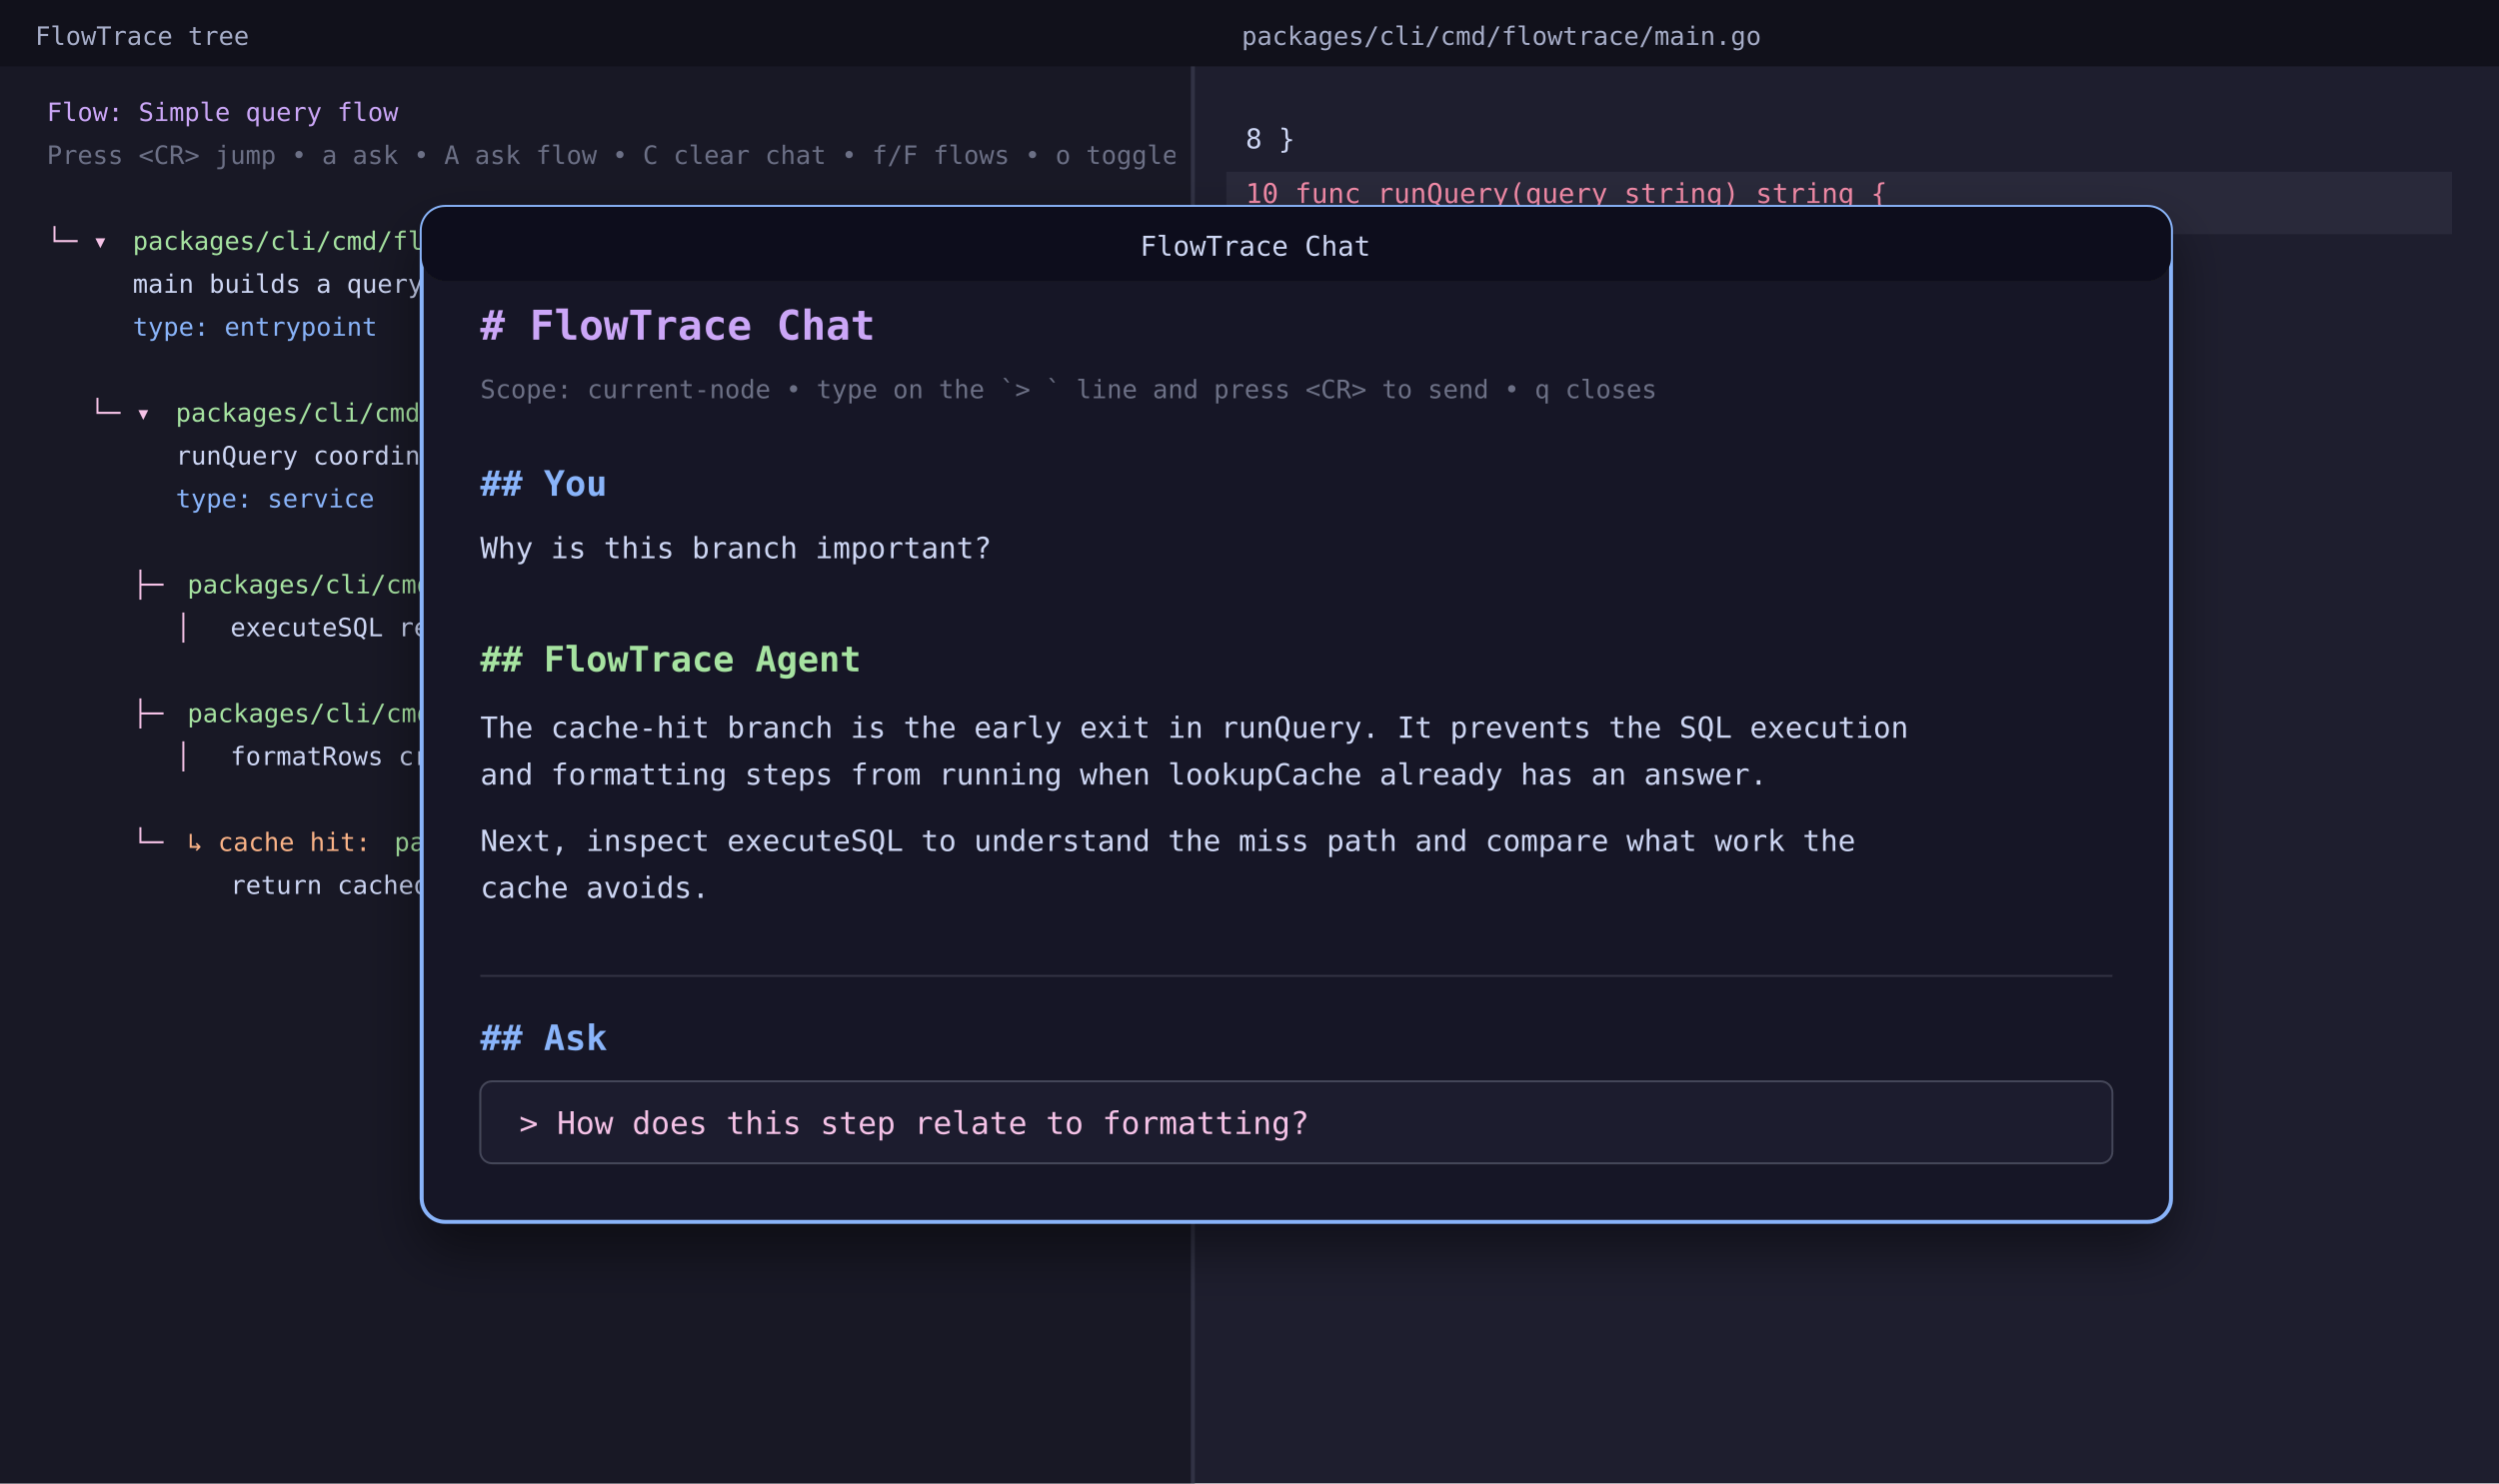
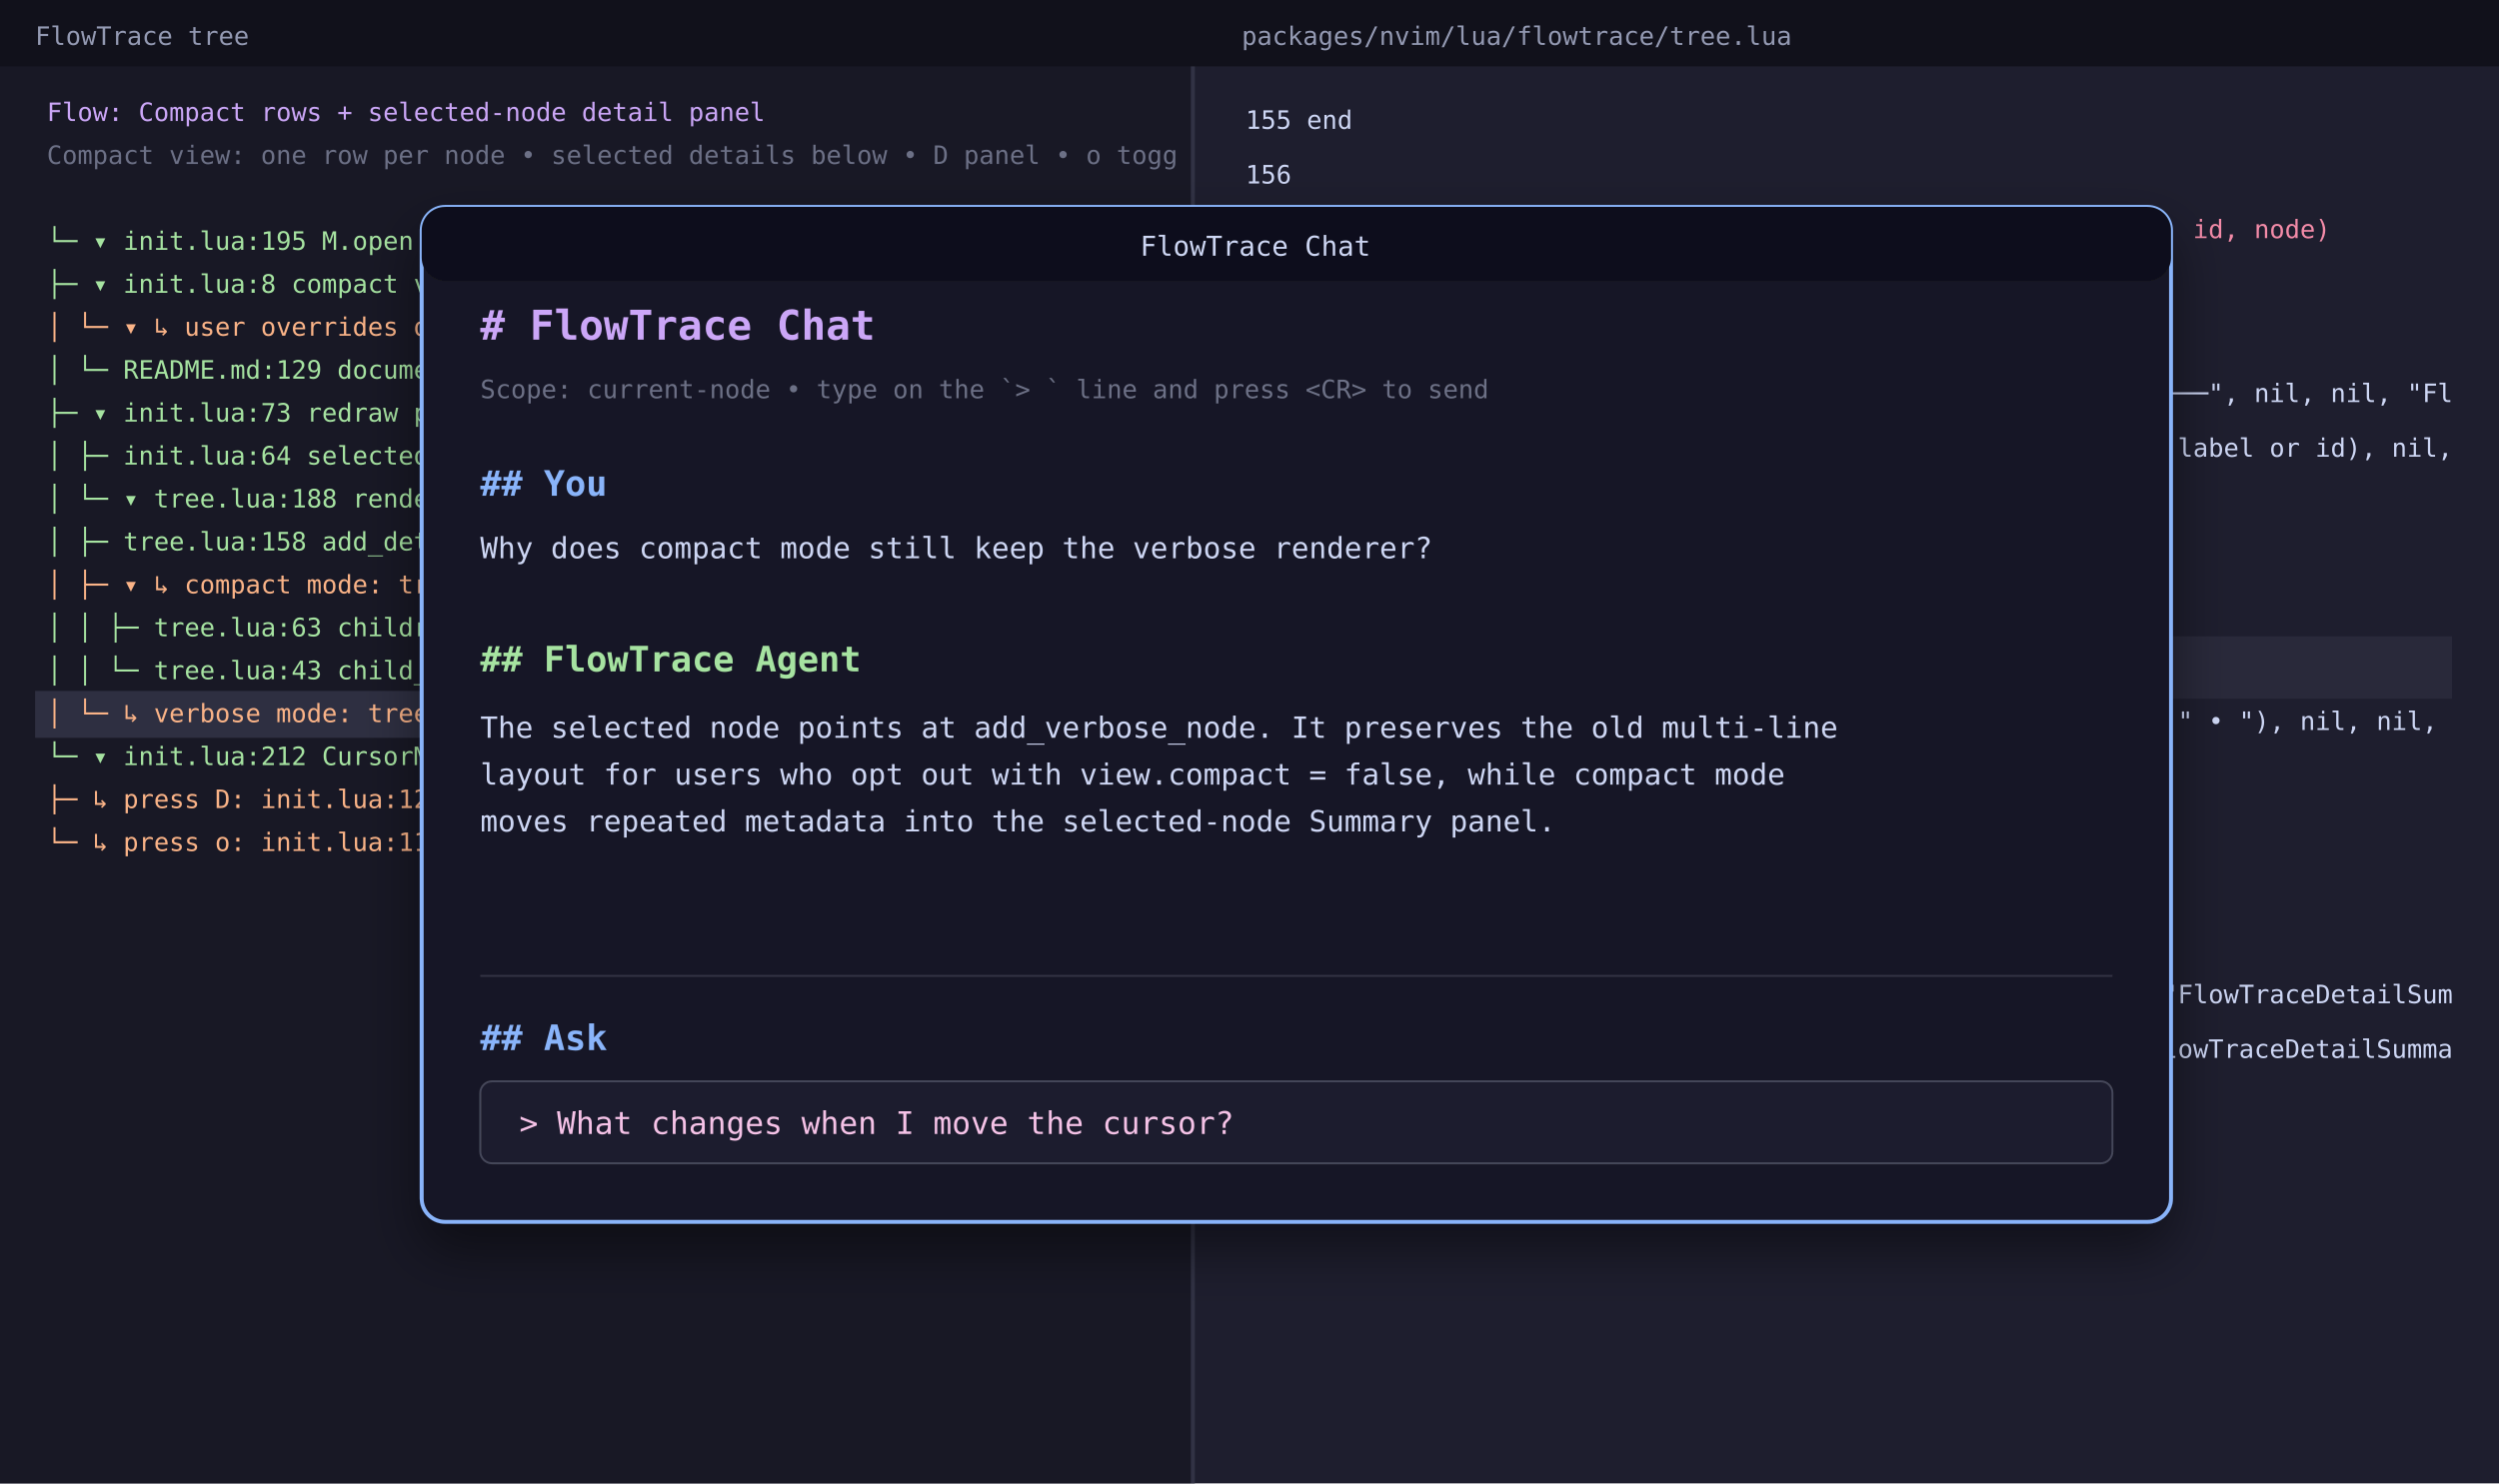
<svg xmlns="http://www.w3.org/2000/svg" width="1280" height="760" viewBox="0 0 1280 760">
  <defs>
    <clipPath id="leftClip">
      <rect x="0" y="34" width="602" height="726" />
    </clipPath>
    <clipPath id="rightClip">
      <rect x="628" y="34" width="628" height="726" />
    </clipPath>
    <filter id="shadow" x="-20%" y="-20%" width="140%" height="140%">
-       <feDropShadow dx="0" dy="14" stdDeviation="14" flood-color="#000000" flood-opacity="0.45" />
+       <feDropShadow dx="0" dy="14" stdDeviation="14" flood-color="#000" flood-opacity="0.45" />
    </filter>
  </defs>
-   <rect width="100%" height="100%" fill="#1e1e2e" />
-   <rect x="0" y="0" width="610" height="100%" fill="#181825" />
-   <rect x="610" y="0" width="2" height="100%" fill="#313244" />
-   <rect x="0" y="0" width="100%" height="34" fill="#11111b" />
-   <text x="18" y="23" fill="#a6adc8" font-family="JetBrains Mono, SFMono-Regular, Consolas, monospace" font-size="13">FlowTrace tree</text>
-   <text x="636" y="23" fill="#a6adc8" font-family="JetBrains Mono, SFMono-Regular, Consolas, monospace" font-size="13">packages/cli/cmd/flowtrace/main.go</text>
+   <rect x="0" y="0" width="1280" height="760" rx="0" fill="#1e1e2e" opacity="1" />
+   <rect x="0" y="0" width="610" height="760" rx="0" fill="#181825" opacity="1" />
+   <rect x="610" y="0" width="2" height="760" rx="0" fill="#313244" opacity="1" />
+   <rect x="0" y="0" width="1280" height="34" rx="0" fill="#11111b" opacity="1" />
+   <text x="18" y="23" fill="#9399b2" font-family="JetBrains Mono, SFMono-Regular, Consolas, monospace" font-size="13">FlowTrace tree</text>
+   <text x="636" y="23" fill="#9399b2" font-family="JetBrains Mono, SFMono-Regular, Consolas, monospace" font-size="13">packages/nvim/lua/flowtrace/tree.lua</text>
  <g clip-path="url(#leftClip)" font-family="JetBrains Mono, SFMono-Regular, Consolas, monospace" font-size="13">
-     <text x="24" y="62" fill="#cba6f7">Flow: Simple query flow</text>
-     <text x="24" y="84" fill="#6c7086">Press &lt;CR&gt; jump • a ask • A ask flow • C clear chat • f/F flows • o toggle • q close</text>
-     <text x="24" y="128" fill="#f5c2e7">└─ ▾</text>
-     <text x="68" y="128" fill="#a6e3a1">packages/cli/cmd/flowtrace/main.go:6</text>
-     <text x="68" y="150" fill="#cdd6f4">main builds a query</text>
-     <text x="68" y="172" fill="#89b4fa">type: entrypoint</text>
-     <text x="46" y="216" fill="#f5c2e7">└─ ▾</text>
-     <text x="90" y="216" fill="#a6e3a1">packages/cli/cmd/flowtrace/main.go:10</text>
-     <text x="90" y="238" fill="#cdd6f4">runQuery coordinates cache, execution, and formatting</text>
-     <text x="90" y="260" fill="#89b4fa">type: service</text>
-     <text x="68" y="304" fill="#f5c2e7">├─</text>
-     <text x="96" y="304" fill="#a6e3a1">packages/cli/cmd/flowtrace/main.go:21</text>
-     <text x="90" y="326" fill="#f5c2e7">│</text>
-     <text x="118" y="326" fill="#cdd6f4">executeSQL returns rows</text>
-     <text x="68" y="370" fill="#f5c2e7">├─</text>
-     <text x="96" y="370" fill="#a6e3a1">packages/cli/cmd/flowtrace/main.go:25</text>
-     <text x="90" y="392" fill="#f5c2e7">│</text>
-     <text x="118" y="392" fill="#cdd6f4">formatRows creates display value</text>
-     <text x="68" y="436" fill="#f5c2e7">└─</text>
-     <text x="96" y="436" fill="#fab387">↳ cache hit:</text>
-     <text x="202" y="436" fill="#a6e3a1">packages/cli/cmd/flowtrace/main.go:11</text>
-     <text x="118" y="458" fill="#cdd6f4">return cached result</text>
+     <text x="24" y="62" fill="#cba6f7" font-family="JetBrains Mono, SFMono-Regular, Consolas, monospace" font-size="13">Flow: Compact rows + selected-node detail panel</text>
+     <text x="24" y="84" fill="#6c7086" font-family="JetBrains Mono, SFMono-Regular, Consolas, monospace" font-size="13">Compact view: one row per node • selected details below • D panel • o toggle</text>
+     <text x="24" y="128" fill="#a6e3a1" font-family="JetBrains Mono, SFMono-Regular, Consolas, monospace" font-size="13">└─ ▾ init.lua:195  M.open initializes compact tree state [entrypoint]</text>
+     <text x="24" y="150" fill="#a6e3a1" font-family="JetBrains Mono, SFMono-Regular, Consolas, monospace" font-size="13">   ├─ ▾ init.lua:8  compact view defaults [configuration]</text>
+     <text x="24" y="172" fill="#fab387" font-family="JetBrains Mono, SFMono-Regular, Consolas, monospace" font-size="13">   │  └─ ▾ ↳ user overrides defaults: init.lua:144  setup merges view config</text>
+     <text x="24" y="194" fill="#a6e3a1" font-family="JetBrains Mono, SFMono-Regular, Consolas, monospace" font-size="13">   │     └─ README.md:129  documents compact view and D toggle</text>
+     <text x="24" y="216" fill="#a6e3a1" font-family="JetBrains Mono, SFMono-Regular, Consolas, monospace" font-size="13">   ├─ ▾ init.lua:73  redraw passes view options into tree.render [render]</text>
+     <text x="24" y="238" fill="#a6e3a1" font-family="JetBrains Mono, SFMono-Regular, Consolas, monospace" font-size="13">   │  ├─ init.lua:64  selected_id resolves node for details [state]</text>
+     <text x="24" y="260" fill="#a6e3a1" font-family="JetBrains Mono, SFMono-Regular, Consolas, monospace" font-size="13">   │  └─ ▾ tree.lua:188  render chooses compact or verbose [render]</text>
+     <text x="24" y="282" fill="#a6e3a1" font-family="JetBrains Mono, SFMono-Regular, Consolas, monospace" font-size="13">   │     ├─ tree.lua:158  add_detail_panel appends selected details [renderer]</text>
+     <text x="24" y="304" fill="#fab387" font-family="JetBrains Mono, SFMono-Regular, Consolas, monospace" font-size="13">   │     ├─ ▾ ↳ compact mode: tree.lua:74  one row per node [renderer]</text>
+     <text x="24" y="326" fill="#a6e3a1" font-family="JetBrains Mono, SFMono-Regular, Consolas, monospace" font-size="13">   │     │  ├─ tree.lua:63  children_for normalizes branches [helper]</text>
+     <text x="24" y="348" fill="#a6e3a1" font-family="JetBrains Mono, SFMono-Regular, Consolas, monospace" font-size="13">   │     │  └─ tree.lua:43  child_summary reports subtree size [helper]</text>
+     <rect x="18" y="354" width="584" height="24" rx="0" fill="#313244" opacity="0.9" />
+     <text x="24" y="370" fill="#fab387" font-family="JetBrains Mono, SFMono-Regular, Consolas, monospace" font-size="13">   │     └─ ↳ verbose mode: tree.lua:118  old expanded layout [renderer]</text>
+     <text x="24" y="392" fill="#a6e3a1" font-family="JetBrains Mono, SFMono-Regular, Consolas, monospace" font-size="13">   └─ ▾ init.lua:212  CursorMoved keeps detail panel synced [interaction]</text>
+     <text x="24" y="414" fill="#fab387" font-family="JetBrains Mono, SFMono-Regular, Consolas, monospace" font-size="13">      ├─ ↳ press D: init.lua:123  toggle detail panel</text>
+     <text x="24" y="436" fill="#fab387" font-family="JetBrains Mono, SFMono-Regular, Consolas, monospace" font-size="13">      └─ ↳ press o: init.lua:119  expand/collapse with cursor preserved</text>
  </g>
-   <g clip-path="url(#rightClip)">
-     <rect x="628" y="88" width="628" height="32" fill="#313244" opacity="0.55" />
-     <text x="638" y="76" fill="#cdd6f4" font-family="JetBrains Mono, SFMono-Regular, Consolas, monospace" font-size="14">  8  }</text>
-     <text x="638" y="104" fill="#f38ba8" font-family="JetBrains Mono, SFMono-Regular, Consolas, monospace" font-size="14"> 10  func runQuery(query string) string {</text>
-     <text x="638" y="132" fill="#cdd6f4" font-family="JetBrains Mono, SFMono-Regular, Consolas, monospace" font-size="14"> 11    if cached := lookupCache(query); cached != "" {</text>
-     <text x="638" y="160" fill="#cdd6f4" font-family="JetBrains Mono, SFMono-Regular, Consolas, monospace" font-size="14"> 12      return cached</text>
-     <text x="638" y="188" fill="#cdd6f4" font-family="JetBrains Mono, SFMono-Regular, Consolas, monospace" font-size="14"> 13    }</text>
-     <text x="638" y="216" fill="#cdd6f4" font-family="JetBrains Mono, SFMono-Regular, Consolas, monospace" font-size="14"> 14    rows := executeSQL(query)</text>
-     <text x="638" y="244" fill="#cdd6f4" font-family="JetBrains Mono, SFMono-Regular, Consolas, monospace" font-size="14"> 15    return formatRows(rows)</text>
-     <text x="638" y="272" fill="#cdd6f4" font-family="JetBrains Mono, SFMono-Regular, Consolas, monospace" font-size="14"> 16  }</text>
+   <g clip-path="url(#rightClip)" font-family="JetBrains Mono, SFMono-Regular, Consolas, monospace" font-size="13">
+     <rect x="628" y="326" width="628" height="32" rx="0" fill="#313244" opacity="0.55" />
+     <text x="638" y="66" fill="#cdd6f4" font-family="JetBrains Mono, SFMono-Regular, Consolas, monospace" font-size="13">155  end</text>
+     <text x="638" y="94" fill="#cdd6f4" font-family="JetBrains Mono, SFMono-Regular, Consolas, monospace" font-size="13">156</text>
+     <text x="638" y="122" fill="#f38ba8" font-family="JetBrains Mono, SFMono-Regular, Consolas, monospace" font-size="13">157  local function add_detail_panel(lines, index, highlights, id, node)</text>
+     <text x="638" y="150" fill="#cdd6f4" font-family="JetBrains Mono, SFMono-Regular, Consolas, monospace" font-size="13">158    if not node then return end</text>
+     <text x="638" y="178" fill="#cdd6f4" font-family="JetBrains Mono, SFMono-Regular, Consolas, monospace" font-size="13">159    add_line(lines, index, highlights, "", nil, nil, nil)</text>
+     <text x="638" y="206" fill="#cdd6f4" font-family="JetBrains Mono, SFMono-Regular, Consolas, monospace" font-size="13">160    add_line(lines, index, highlights, "──── selected node ────", nil, nil, "FlowTraceDetailBorder")</text>
+     <text x="638" y="234" fill="#cdd6f4" font-family="JetBrains Mono, SFMono-Regular, Consolas, monospace" font-size="13">161    add_line(lines, index, highlights, "Selected: " .. (node.label or id), nil, nil, "FlowTraceDetailTitle")</text>
+     <text x="638" y="262" fill="#cdd6f4" font-family="JetBrains Mono, SFMono-Regular, Consolas, monospace" font-size="13">162</text>
+     <text x="638" y="290" fill="#cdd6f4" font-family="JetBrains Mono, SFMono-Regular, Consolas, monospace" font-size="13">163    local context = { location_text(node) }</text>
+     <text x="638" y="318" fill="#cdd6f4" font-family="JetBrains Mono, SFMono-Regular, Consolas, monospace" font-size="13">164    local counts = child_summary(node)</text>
+     <text x="638" y="346" fill="#cdd6f4" font-family="JetBrains Mono, SFMono-Regular, Consolas, monospace" font-size="13">165    if counts then table.insert(context, counts) end</text>
+     <text x="638" y="374" fill="#cdd6f4" font-family="JetBrains Mono, SFMono-Regular, Consolas, monospace" font-size="13">166    add_line(lines, index, highlights, table.concat(context, "  •  "), nil, nil, "FlowTraceSummary")</text>
+     <text x="638" y="402" fill="#cdd6f4" font-family="JetBrains Mono, SFMono-Regular, Consolas, monospace" font-size="13">167</text>
+     <text x="638" y="430" fill="#cdd6f4" font-family="JetBrains Mono, SFMono-Regular, Consolas, monospace" font-size="13">168    local summary = clean(node.summary)</text>
+     <text x="638" y="458" fill="#cdd6f4" font-family="JetBrains Mono, SFMono-Regular, Consolas, monospace" font-size="13">169    if summary ~= "" then</text>
+     <text x="638" y="486" fill="#cdd6f4" font-family="JetBrains Mono, SFMono-Regular, Consolas, monospace" font-size="13">170      add_line(lines, index, highlights, "", nil, nil, nil)</text>
+     <text x="638" y="514" fill="#cdd6f4" font-family="JetBrains Mono, SFMono-Regular, Consolas, monospace" font-size="13">171      add_line(lines, index, highlights, "Summary", nil, nil, "FlowTraceDetailSummaryTitle")</text>
+     <text x="638" y="542" fill="#cdd6f4" font-family="JetBrains Mono, SFMono-Regular, Consolas, monospace" font-size="13">172      add_line(lines, index, highlights, summary, nil, nil, "FlowTraceDetailSummary")</text>
+     <text x="638" y="570" fill="#cdd6f4" font-family="JetBrains Mono, SFMono-Regular, Consolas, monospace" font-size="13">173    end</text>
+     <text x="638" y="598" fill="#cdd6f4" font-family="JetBrains Mono, SFMono-Regular, Consolas, monospace" font-size="13">174  end</text>
  </g>
  <g filter="url(#shadow)">
-     <rect x="216" y="106" width="896" height="520" rx="12" fill="#181825" stroke="#89b4fa" stroke-width="2" />
-     <rect x="216" y="106" width="896" height="38" rx="12" fill="#11111b" />
+     <rect x="216" y="106" width="896" height="520" rx="12" fill="#181825" opacity="1" />
+     <rect x="216" y="106" width="896" height="520" rx="12" fill="none" stroke="#89b4fa" stroke-width="2" />
+     <rect x="216" y="106" width="896" height="38" rx="12" fill="#11111b" opacity="1" />
    <text x="584" y="131" fill="#cdd6f4" font-family="JetBrains Mono, SFMono-Regular, Consolas, monospace" font-size="14">FlowTrace Chat</text>
    <text x="246" y="174" fill="#cba6f7" font-family="JetBrains Mono, SFMono-Regular, Consolas, monospace" font-size="21" font-weight="700"># FlowTrace Chat</text>
-     <text x="246" y="204" fill="#6c7086" font-family="JetBrains Mono, SFMono-Regular, Consolas, monospace" font-size="13">Scope: current-node • type on the `&gt; ` line and press &lt;CR&gt; to send • q closes</text>
+     <text x="246" y="204" fill="#6c7086" font-family="JetBrains Mono, SFMono-Regular, Consolas, monospace" font-size="13">Scope: current-node • type on the `&gt; ` line and press &lt;CR&gt; to send</text>
    <text x="246" y="254" fill="#89b4fa" font-family="JetBrains Mono, SFMono-Regular, Consolas, monospace" font-size="18" font-weight="700">## You</text>
-     <text x="246" y="286" fill="#cdd6f4" font-family="JetBrains Mono, SFMono-Regular, Consolas, monospace" font-size="15">Why is this branch important?</text>
+     <text x="246" y="286" fill="#cdd6f4" font-family="JetBrains Mono, SFMono-Regular, Consolas, monospace" font-size="15">Why does compact mode still keep the verbose renderer?</text>
    <text x="246" y="344" fill="#a6e3a1" font-family="JetBrains Mono, SFMono-Regular, Consolas, monospace" font-size="18" font-weight="700">## FlowTrace Agent</text>
-     <text x="246" y="378" fill="#cdd6f4" font-family="JetBrains Mono, SFMono-Regular, Consolas, monospace" font-size="15">The cache-hit branch is the early exit in runQuery. It prevents the SQL execution</text>
-     <text x="246" y="402" fill="#cdd6f4" font-family="JetBrains Mono, SFMono-Regular, Consolas, monospace" font-size="15">and formatting steps from running when lookupCache already has an answer.</text>
-     <text x="246" y="436" fill="#cdd6f4" font-family="JetBrains Mono, SFMono-Regular, Consolas, monospace" font-size="15">Next, inspect executeSQL to understand the miss path and compare what work the</text>
-     <text x="246" y="460" fill="#cdd6f4" font-family="JetBrains Mono, SFMono-Regular, Consolas, monospace" font-size="15">cache avoids.</text>
+     <text x="246" y="378" fill="#cdd6f4" font-family="JetBrains Mono, SFMono-Regular, Consolas, monospace" font-size="15">The selected node points at add_verbose_node. It preserves the old multi-line</text>
+     <text x="246" y="402" fill="#cdd6f4" font-family="JetBrains Mono, SFMono-Regular, Consolas, monospace" font-size="15">layout for users who opt out with view.compact = false, while compact mode</text>
+     <text x="246" y="426" fill="#cdd6f4" font-family="JetBrains Mono, SFMono-Regular, Consolas, monospace" font-size="15">moves repeated metadata into the selected-node Summary panel.</text>
    <line x1="246" y1="500" x2="1082" y2="500" stroke="#313244" stroke-width="1" />
    <text x="246" y="538" fill="#89b4fa" font-family="JetBrains Mono, SFMono-Regular, Consolas, monospace" font-size="18" font-weight="700">## Ask</text>
    <rect x="246" y="554" width="836" height="42" rx="6" fill="#1e1e2e" stroke="#45475a" />
-     <text x="266" y="581" fill="#f5c2e7" font-family="JetBrains Mono, SFMono-Regular, Consolas, monospace" font-size="16">&gt; How does this step relate to formatting?</text>
+     <text x="266" y="581" fill="#f5c2e7" font-family="JetBrains Mono, SFMono-Regular, Consolas, monospace" font-size="16">&gt; What changes when I move the cursor?</text>
  </g>
</svg>
